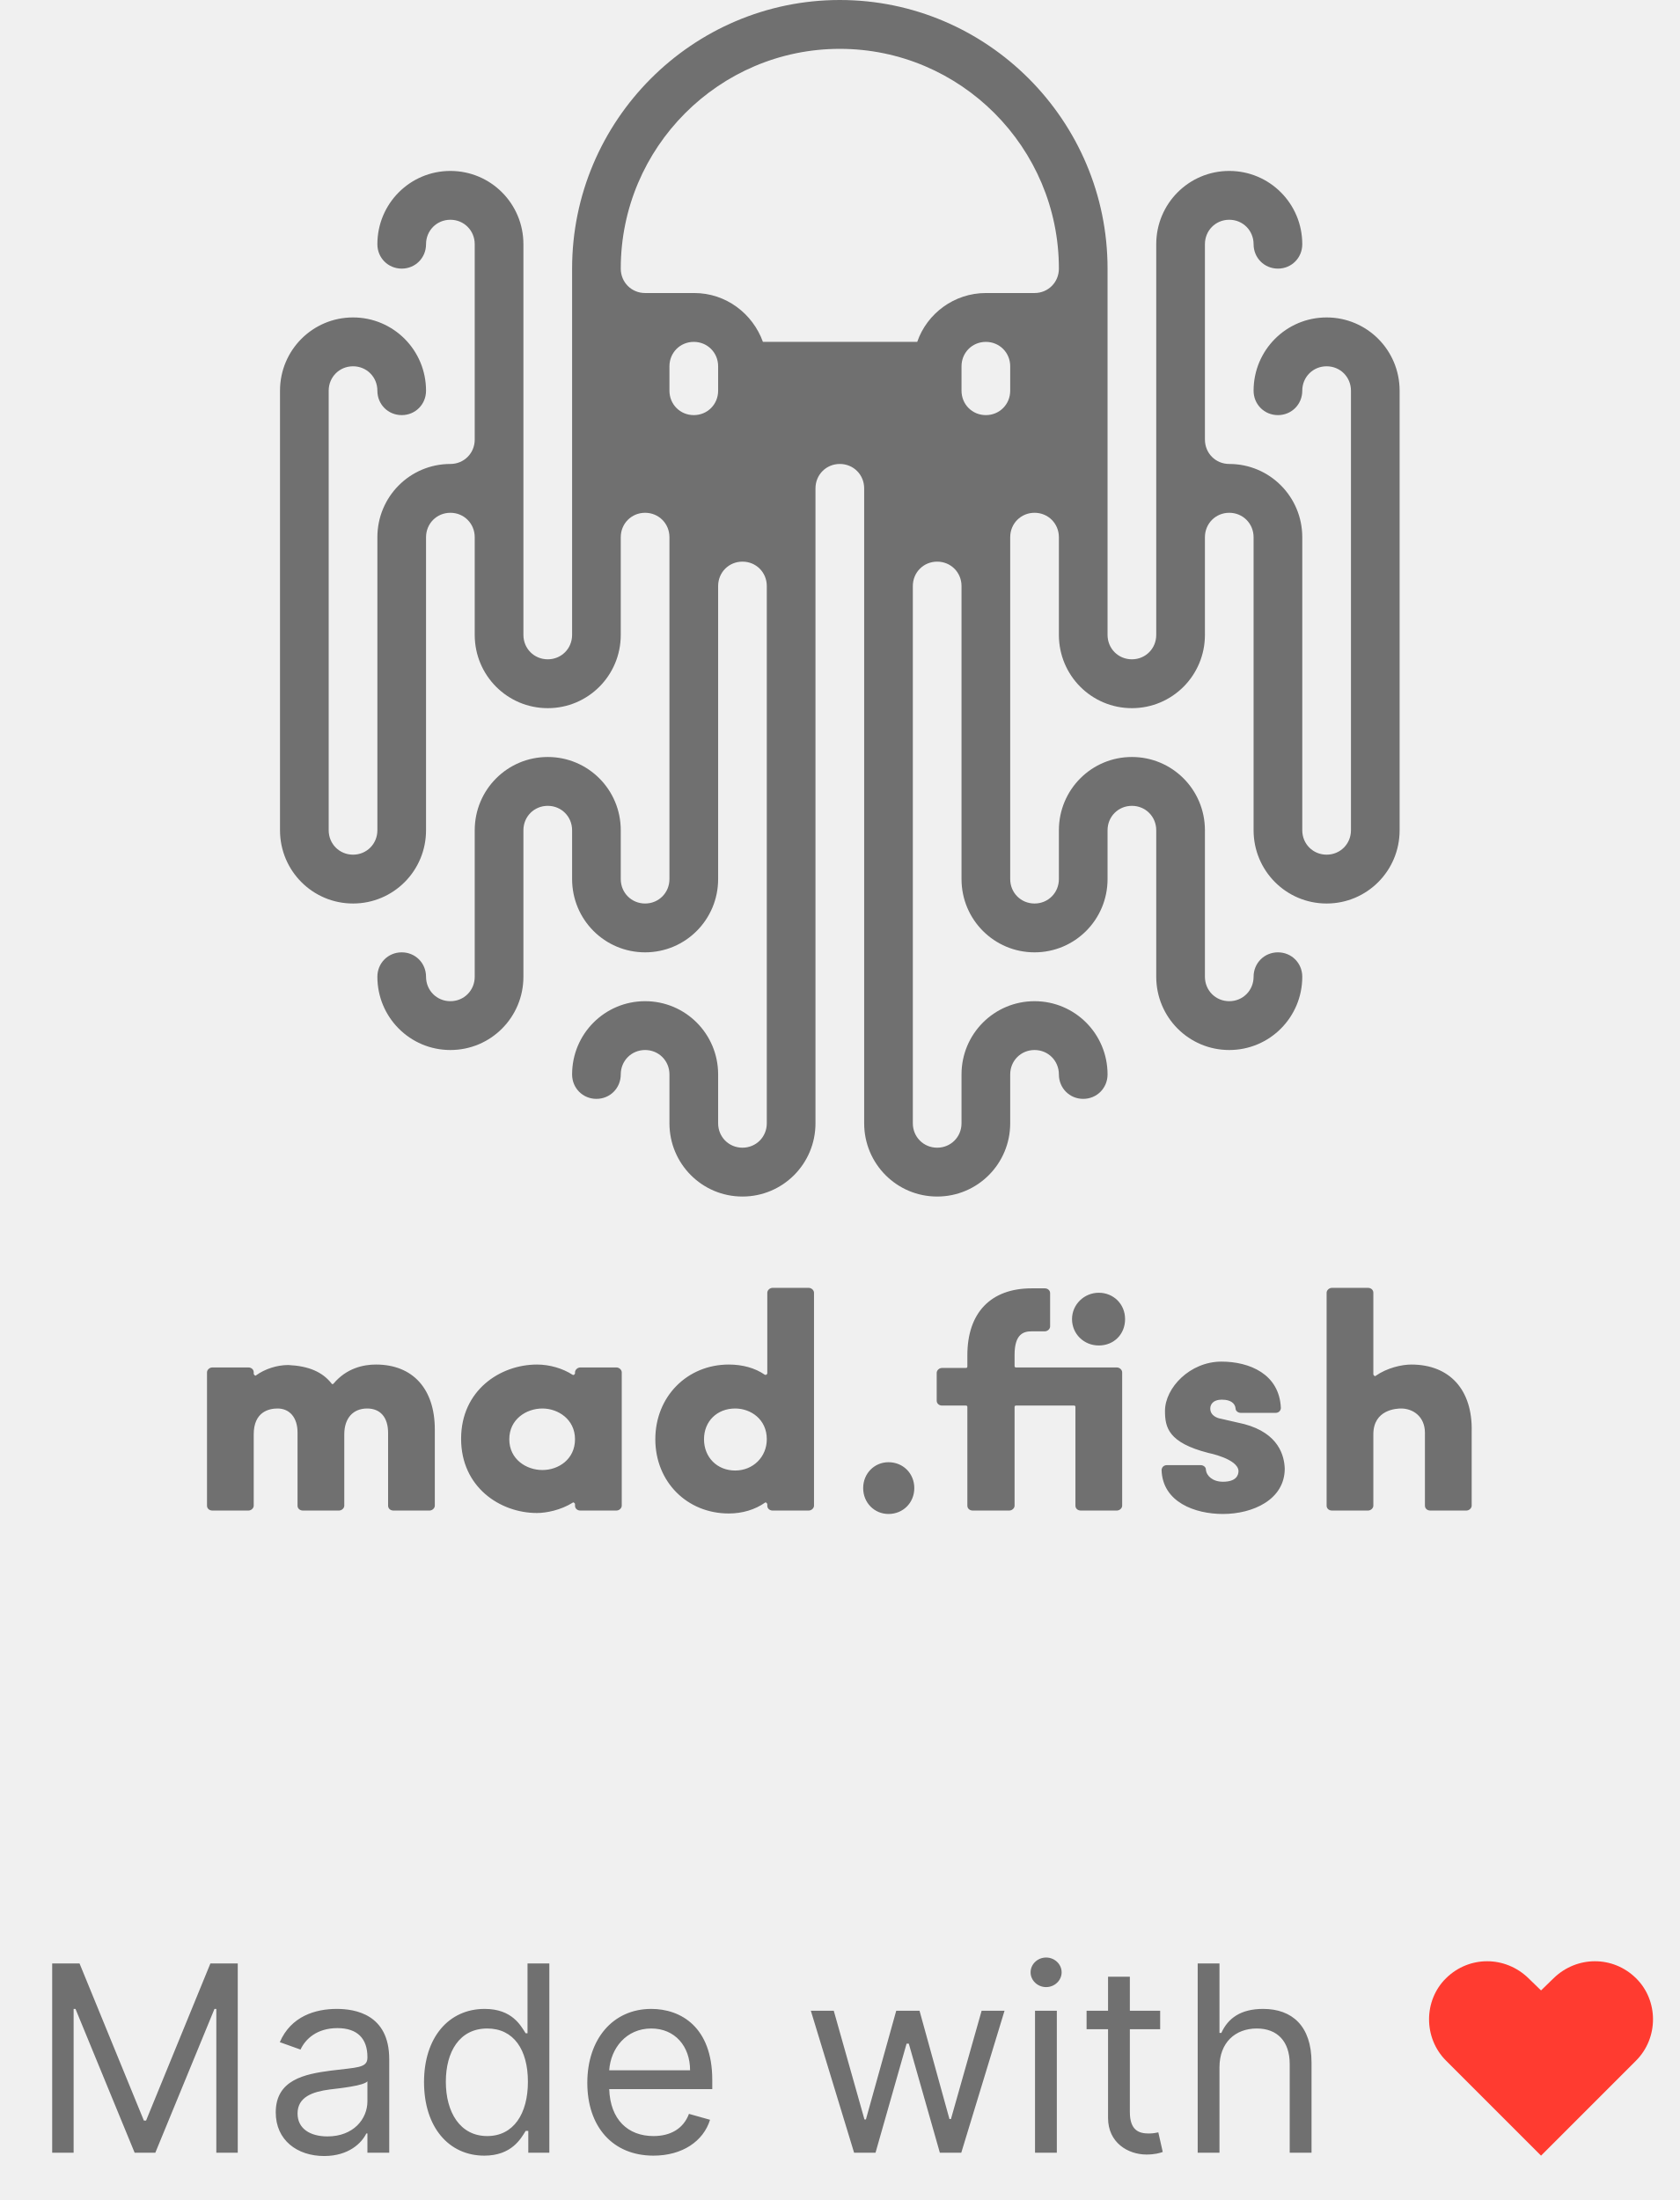
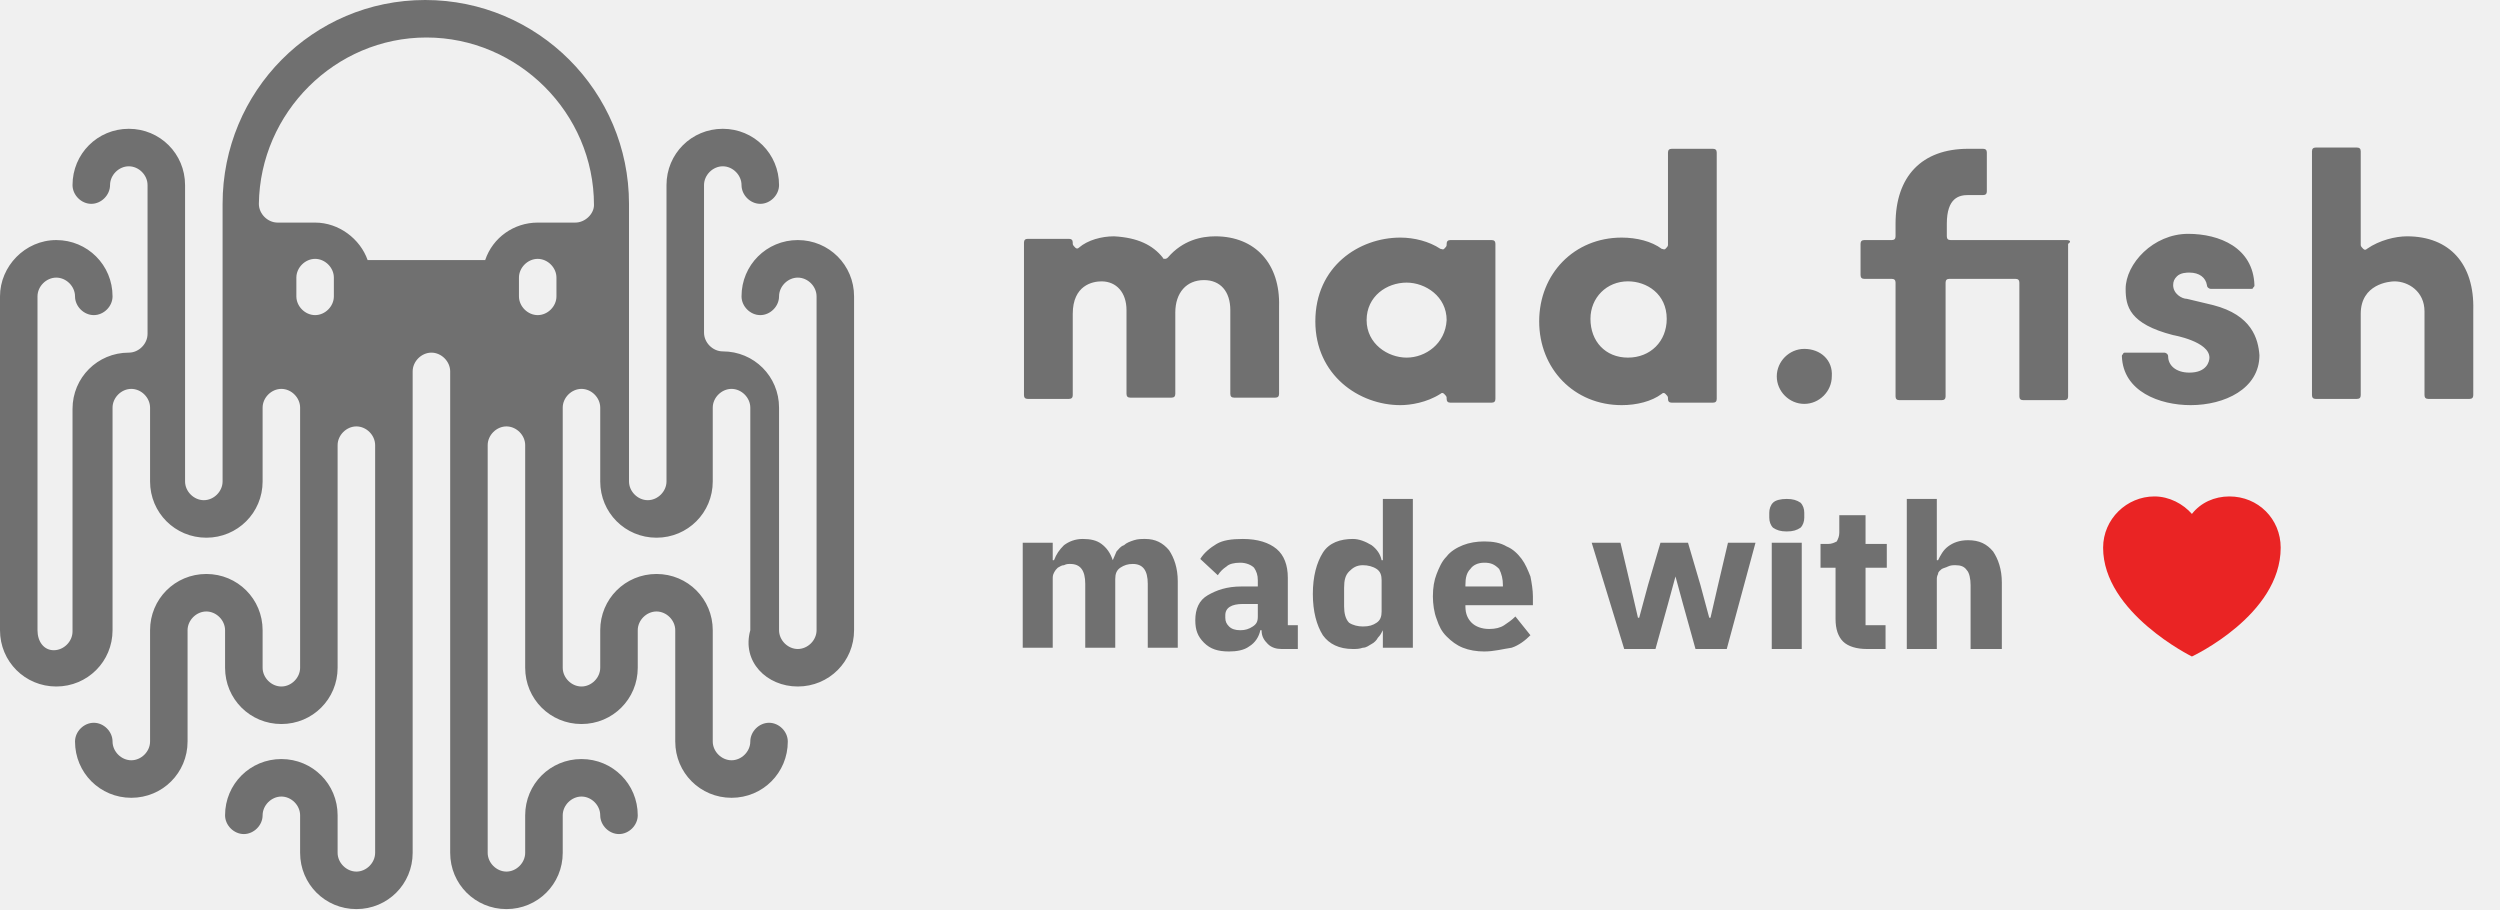
- <svg xmlns="http://www.w3.org/2000/svg" width="71" height="93" viewBox="0 0 71 93" fill="none">
-   <g clip-path="url(#clip0)">
-     <path fill-rule="evenodd" clip-rule="evenodd" d="M34.183 54.441H32.66C32.537 54.441 32.434 54.545 32.434 54.648V58.054C32.434 58.075 32.413 58.096 32.393 58.116H32.331C31.919 57.827 31.384 57.683 30.808 57.683C29.039 57.683 27.701 59.045 27.701 60.841C27.701 62.638 29.039 63.979 30.808 63.979C31.384 63.979 31.919 63.814 32.331 63.525C32.352 63.505 32.372 63.505 32.393 63.525C32.413 63.546 32.434 63.566 32.434 63.587V63.649C32.434 63.773 32.537 63.855 32.66 63.855H34.183C34.306 63.855 34.409 63.752 34.409 63.649V54.648C34.409 54.545 34.306 54.441 34.183 54.441ZM31.076 62.163C30.314 62.163 29.759 61.605 29.759 60.841C29.759 60.078 30.314 59.541 31.076 59.541C31.734 59.541 32.413 59.995 32.413 60.841C32.413 61.585 31.837 62.163 31.076 62.163ZM14.1 58.488C14.656 57.827 15.376 57.683 15.89 57.683C17.454 57.683 18.38 58.715 18.38 60.428V63.649C18.38 63.752 18.277 63.855 18.154 63.855H16.631C16.508 63.855 16.405 63.773 16.405 63.649V60.573C16.405 59.912 16.075 59.541 15.52 59.541C14.923 59.541 14.553 59.953 14.553 60.635V63.649C14.553 63.752 14.45 63.855 14.326 63.855H12.804C12.68 63.855 12.577 63.773 12.577 63.649V60.552C12.577 59.933 12.248 59.541 11.734 59.541C11.363 59.541 10.725 59.685 10.725 60.635V63.649C10.725 63.752 10.623 63.855 10.499 63.855H8.976C8.853 63.855 8.75 63.773 8.75 63.649V58.013C8.75 57.91 8.853 57.806 8.976 57.806H10.499C10.623 57.806 10.725 57.889 10.725 58.013V58.075C10.725 58.096 10.746 58.116 10.767 58.137C10.787 58.157 10.808 58.157 10.828 58.137C11.199 57.868 11.713 57.703 12.186 57.703C13.051 57.745 13.627 57.992 14.018 58.488C14.018 58.508 14.038 58.508 14.059 58.508C14.079 58.508 14.079 58.508 14.1 58.488L14.1 58.488ZM24.533 57.806H26.055C26.179 57.806 26.282 57.91 26.282 58.013V63.649C26.282 63.752 26.179 63.855 26.055 63.855H24.533C24.409 63.855 24.306 63.773 24.306 63.649V63.587C24.306 63.557 24.295 63.549 24.281 63.538C24.276 63.535 24.271 63.531 24.265 63.525C24.244 63.505 24.224 63.505 24.203 63.525C23.709 63.835 23.092 63.959 22.701 63.959C21.137 63.959 19.491 62.864 19.491 60.821C19.491 58.777 21.137 57.683 22.701 57.683C23.236 57.683 23.792 57.848 24.203 58.116C24.21 58.116 24.217 58.118 24.224 58.121C24.238 58.125 24.251 58.13 24.265 58.116L24.265 58.116C24.286 58.096 24.306 58.075 24.306 58.054V58.013C24.306 57.91 24.409 57.806 24.533 57.806ZM21.528 60.841C21.528 61.688 22.248 62.142 22.928 62.142C23.607 62.142 24.306 61.688 24.306 60.841C24.306 59.995 23.586 59.541 22.928 59.541C22.248 59.541 21.528 59.995 21.528 60.841ZM36.487 62.906C36.487 62.286 36.961 61.812 37.557 61.812C38.175 61.812 38.648 62.286 38.648 62.906C38.648 63.525 38.175 64 37.557 64C36.961 64 36.487 63.525 36.487 62.906ZM46.447 54.648C45.83 54.648 45.315 55.143 45.315 55.763C45.315 56.382 45.809 56.877 46.447 56.877C47.085 56.877 47.558 56.403 47.558 55.763C47.558 55.123 47.064 54.648 46.447 54.648ZM42.949 57.806H47.208C47.332 57.806 47.435 57.91 47.435 58.013V63.649C47.435 63.752 47.332 63.855 47.208 63.855H45.686C45.562 63.855 45.459 63.773 45.459 63.649V59.479C45.459 59.437 45.439 59.417 45.398 59.417H42.949C42.908 59.417 42.887 59.437 42.887 59.479V63.649C42.887 63.752 42.784 63.855 42.661 63.855H41.118C40.994 63.855 40.891 63.773 40.891 63.649V59.479C40.891 59.437 40.871 59.417 40.83 59.417H39.821C39.698 59.417 39.595 59.334 39.595 59.21V58.033C39.595 57.93 39.698 57.827 39.821 57.827H40.83C40.871 57.827 40.891 57.806 40.891 57.765V57.29C40.891 55.494 41.879 54.462 43.608 54.462H44.163C44.286 54.462 44.389 54.544 44.389 54.668V56.072C44.389 56.175 44.286 56.279 44.163 56.279H43.608C43.278 56.279 42.887 56.382 42.887 57.27V57.745C42.887 57.786 42.908 57.806 42.949 57.806ZM52.599 60.201L51.612 59.974C51.468 59.953 51.159 59.85 51.159 59.541C51.159 59.437 51.2 59.355 51.262 59.293C51.406 59.148 51.673 59.169 51.673 59.169C52.003 59.169 52.208 59.313 52.229 59.541C52.229 59.644 52.332 59.726 52.455 59.726H53.916C53.978 59.726 54.04 59.706 54.081 59.664C54.122 59.623 54.143 59.561 54.143 59.52C54.081 58.075 52.805 57.559 51.632 57.559C50.295 57.559 49.245 58.673 49.245 59.644C49.245 60.346 49.389 60.986 51.077 61.419C51.077 61.419 52.332 61.667 52.352 62.183C52.352 62.348 52.27 62.637 51.694 62.637C51.262 62.637 50.994 62.39 50.974 62.121C50.974 62.018 50.871 61.935 50.748 61.935H49.328C49.266 61.935 49.204 61.956 49.163 61.997C49.122 62.039 49.101 62.101 49.101 62.142C49.142 63.505 50.521 64 51.694 64C52.949 64 54.307 63.401 54.307 62.08C54.287 61.543 54.06 60.593 52.599 60.201ZM58.155 58.157C58.628 57.827 59.246 57.683 59.657 57.683C61.283 57.683 62.25 58.756 62.209 60.511V63.649C62.209 63.752 62.106 63.855 61.983 63.855H60.46C60.336 63.855 60.233 63.773 60.233 63.649V60.573C60.233 59.871 59.719 59.541 59.225 59.541C59.04 59.541 58.052 59.582 58.052 60.635V63.649C58.052 63.752 57.949 63.855 57.826 63.855H56.303C56.18 63.855 56.077 63.773 56.077 63.649V54.648C56.077 54.545 56.18 54.441 56.303 54.441H57.826C57.949 54.441 58.052 54.524 58.052 54.648V58.096C58.052 58.116 58.073 58.137 58.093 58.157C58.114 58.178 58.135 58.178 58.155 58.157Z" fill="#707070" />
-     <path d="M56.077 38.194C57.785 38.194 59.163 36.81 59.163 35.097V16.516C59.163 14.803 57.785 13.419 56.077 13.419C54.369 13.419 52.99 14.803 52.99 16.516C52.99 17.094 53.443 17.548 54.019 17.548C54.595 17.548 55.048 17.094 55.048 16.516C55.048 15.938 55.501 15.484 56.077 15.484C56.653 15.484 57.106 15.938 57.106 16.516V35.097C57.106 35.675 56.653 36.129 56.077 36.129C55.501 36.129 55.048 35.675 55.048 35.097V22.71C55.048 20.996 53.669 19.613 51.961 19.613C51.385 19.613 50.933 19.159 50.933 18.581V10.323C50.933 9.745 51.385 9.29 51.961 9.29C52.538 9.29 52.99 9.745 52.99 10.323C52.99 10.901 53.443 11.355 54.019 11.355C54.595 11.355 55.048 10.901 55.048 10.323C55.048 8.609 53.669 7.226 51.961 7.226C50.254 7.226 48.875 8.609 48.875 10.323V22.71V26.839C48.875 27.417 48.422 27.871 47.846 27.871C47.27 27.871 46.817 27.417 46.817 26.839V22.71V11.355C46.817 5.099 41.735 0 35.5 0C29.265 0 24.183 5.099 24.183 11.355V22.71V26.839C24.183 27.417 23.73 27.871 23.154 27.871C22.578 27.871 22.125 27.417 22.125 26.839V22.71V10.323C22.125 8.609 20.746 7.226 19.038 7.226C17.331 7.226 15.952 8.609 15.952 10.323C15.952 10.901 16.404 11.355 16.981 11.355C17.557 11.355 18.009 10.901 18.009 10.323C18.009 9.745 18.462 9.29 19.038 9.29C19.614 9.29 20.067 9.745 20.067 10.323V18.581C20.067 19.159 19.614 19.613 19.038 19.613C17.331 19.613 15.952 20.996 15.952 22.71V35.097C15.952 35.675 15.499 36.129 14.923 36.129C14.347 36.129 13.894 35.675 13.894 35.097V16.516C13.894 15.938 14.347 15.484 14.923 15.484C15.499 15.484 15.952 15.938 15.952 16.516C15.952 17.094 16.404 17.548 16.981 17.548C17.557 17.548 18.009 17.094 18.009 16.516C18.009 14.803 16.631 13.419 14.923 13.419C13.215 13.419 11.836 14.803 11.836 16.516V35.097C11.836 36.81 13.215 38.194 14.923 38.194C16.631 38.194 18.009 36.81 18.009 35.097V22.71C18.009 22.132 18.462 21.677 19.038 21.677C19.614 21.677 20.067 22.132 20.067 22.71V26.839C20.067 28.552 21.446 29.936 23.154 29.936C24.862 29.936 26.24 28.552 26.24 26.839V22.71C26.24 22.132 26.693 21.677 27.269 21.677C27.845 21.677 28.298 22.132 28.298 22.71V24.774V37.161C28.298 37.739 27.845 38.194 27.269 38.194C26.693 38.194 26.24 37.739 26.24 37.161V35.097C26.24 33.383 24.862 32 23.154 32C21.446 32 20.067 33.383 20.067 35.097V41.29C20.067 41.868 19.614 42.323 19.038 42.323C18.462 42.323 18.009 41.868 18.009 41.29C18.009 40.712 17.557 40.258 16.981 40.258C16.404 40.258 15.952 40.712 15.952 41.29C15.952 43.004 17.331 44.387 19.038 44.387C20.746 44.387 22.125 43.004 22.125 41.29V35.097C22.125 34.519 22.578 34.065 23.154 34.065C23.73 34.065 24.183 34.519 24.183 35.097V37.161C24.183 38.875 25.561 40.258 27.269 40.258C28.977 40.258 30.356 38.875 30.356 37.161V24.774C30.356 24.196 30.808 23.742 31.384 23.742C31.961 23.742 32.413 24.196 32.413 24.774V47.484C32.413 48.062 31.961 48.516 31.384 48.516C30.808 48.516 30.356 48.062 30.356 47.484V45.419C30.356 43.706 28.977 42.323 27.269 42.323C25.561 42.323 24.183 43.706 24.183 45.419C24.183 45.997 24.635 46.452 25.211 46.452C25.788 46.452 26.24 45.997 26.24 45.419C26.24 44.841 26.693 44.387 27.269 44.387C27.845 44.387 28.298 44.841 28.298 45.419V47.484C28.298 49.197 29.677 50.581 31.384 50.581C33.092 50.581 34.471 49.197 34.471 47.484V24.774V20.645C34.471 20.067 34.924 19.613 35.5 19.613C36.076 19.613 36.529 20.067 36.529 20.645V24.774V47.484C36.529 49.197 37.907 50.581 39.615 50.581C41.323 50.581 42.702 49.197 42.702 47.484V45.419C42.702 44.841 43.154 44.387 43.731 44.387C44.307 44.387 44.76 44.841 44.76 45.419C44.76 45.997 45.212 46.452 45.788 46.452C46.364 46.452 46.817 45.997 46.817 45.419C46.817 43.706 45.438 42.323 43.731 42.323C42.023 42.323 40.644 43.706 40.644 45.419V47.484C40.644 48.062 40.191 48.516 39.615 48.516C39.039 48.516 38.586 48.062 38.586 47.484V24.774C38.586 24.196 39.039 23.742 39.615 23.742C40.191 23.742 40.644 24.196 40.644 24.774V37.161C40.644 38.875 42.023 40.258 43.731 40.258C45.438 40.258 46.817 38.875 46.817 37.161V35.097C46.817 34.519 47.27 34.065 47.846 34.065C48.422 34.065 48.875 34.519 48.875 35.097V41.29C48.875 43.004 50.254 44.387 51.961 44.387C53.669 44.387 55.048 43.004 55.048 41.29C55.048 40.712 54.595 40.258 54.019 40.258C53.443 40.258 52.99 40.712 52.99 41.29C52.99 41.868 52.538 42.323 51.961 42.323C51.385 42.323 50.933 41.868 50.933 41.29V35.097C50.933 33.383 49.554 32 47.846 32C46.138 32 44.76 33.383 44.76 35.097V37.161C44.76 37.739 44.307 38.194 43.731 38.194C43.154 38.194 42.702 37.739 42.702 37.161V24.774V22.71C42.702 22.132 43.154 21.677 43.731 21.677C44.307 21.677 44.76 22.132 44.76 22.71V26.839C44.76 28.552 46.138 29.936 47.846 29.936C49.554 29.936 50.933 28.552 50.933 26.839V22.71C50.933 22.132 51.385 21.677 51.961 21.677C52.538 21.677 52.99 22.132 52.99 22.71V35.097C52.99 36.81 54.369 38.194 56.077 38.194ZM35.5 2.065C40.603 2.065 44.76 6.235 44.76 11.355C44.76 11.933 44.307 12.387 43.731 12.387H41.673C40.336 12.387 39.183 13.254 38.772 14.452H32.249C31.817 13.254 30.685 12.387 29.347 12.387H27.269C26.693 12.387 26.24 11.933 26.24 11.355C26.24 6.235 30.397 2.065 35.5 2.065ZM42.702 15.484V16.516C42.702 17.094 42.249 17.548 41.673 17.548C41.097 17.548 40.644 17.094 40.644 16.516V15.484C40.644 14.906 41.097 14.452 41.673 14.452C42.249 14.452 42.702 14.906 42.702 15.484ZM29.327 14.452C29.903 14.452 30.356 14.906 30.356 15.484V16.516C30.356 17.094 29.903 17.548 29.327 17.548C28.751 17.548 28.298 17.094 28.298 16.516V15.484C28.298 14.906 28.751 14.452 29.327 14.452Z" fill="#707070" />
+ <svg xmlns="http://www.w3.org/2000/svg" width="110" height="40" viewBox="0 0 110 40" fill="none">
+   <g clip-path="url(#clip0_26120_140507)">
+     <path d="M18.707 0C23.659 9.15381e-06 27.676 4.017 27.676 8.969V21.183C27.676 21.623 28.061 22.008 28.501 22.008C28.941 22.008 29.326 21.623 29.326 21.183V8.143C29.326 6.767 30.427 5.667 31.802 5.667C33.177 5.667 34.278 6.767 34.278 8.143C34.278 8.583 33.892 8.969 33.452 8.969C33.012 8.969 32.627 8.583 32.627 8.143C32.627 7.703 32.242 7.317 31.802 7.317C31.362 7.317 30.977 7.703 30.977 8.143V14.636C30.977 15.076 31.362 15.461 31.802 15.461C33.177 15.461 34.278 16.561 34.278 17.936V27.73C34.278 28.171 34.663 28.556 35.103 28.556C35.544 28.555 35.929 28.171 35.929 27.73V13.04C35.929 12.6 35.544 12.215 35.103 12.215C34.663 12.215 34.278 12.6 34.278 13.04C34.278 13.48 33.892 13.865 33.452 13.865C33.012 13.865 32.627 13.48 32.627 13.04C32.627 11.665 33.728 10.563 35.103 10.563C36.479 10.564 37.579 11.665 37.579 13.04V27.73C37.579 29.106 36.479 30.206 35.103 30.206C33.728 30.206 32.628 29.106 33.013 27.73V17.936C33.013 17.497 32.627 17.112 32.188 17.111C31.747 17.111 31.361 17.496 31.361 17.936V21.183C31.361 22.558 30.261 23.659 28.886 23.659C27.51 23.659 26.41 22.558 26.41 21.183V17.936C26.41 17.497 26.025 17.111 25.585 17.111C25.145 17.111 24.76 17.496 24.76 17.936V29.381C24.76 29.821 25.145 30.206 25.585 30.206C26.025 30.206 26.41 29.821 26.41 29.381V27.73C26.41 26.355 27.51 25.255 28.886 25.255C30.261 25.255 31.361 26.355 31.361 27.73V32.627C31.361 33.067 31.747 33.452 32.188 33.452C32.627 33.452 33.013 33.067 33.013 32.627C33.013 32.187 33.398 31.802 33.838 31.802C34.278 31.802 34.663 32.187 34.663 32.627C34.663 34.002 33.563 35.103 32.188 35.103C30.812 35.103 29.711 34.002 29.711 32.627V27.73C29.711 27.29 29.326 26.905 28.886 26.905C28.446 26.905 28.061 27.29 28.061 27.73V29.381C28.061 30.756 26.96 31.857 25.585 31.857C24.209 31.857 23.108 30.756 23.108 29.381V19.587C23.108 19.147 22.723 18.762 22.283 18.762C21.843 18.762 21.458 19.147 21.458 19.587V37.524C21.458 37.964 21.843 38.349 22.283 38.35C22.723 38.35 23.108 37.964 23.108 37.524V35.873C23.109 34.498 24.21 33.398 25.585 33.398C26.96 33.398 28.06 34.498 28.061 35.873C28.061 36.313 27.675 36.699 27.235 36.699C26.795 36.699 26.41 36.313 26.41 35.873C26.41 35.433 26.025 35.048 25.585 35.048C25.145 35.048 24.76 35.433 24.76 35.873V37.524C24.76 38.9 23.659 40 22.283 40C20.908 40 19.808 38.9 19.808 37.524V16.341C19.807 15.901 19.422 15.516 18.982 15.516C18.542 15.516 18.157 15.901 18.157 16.341V37.524C18.157 38.9 17.056 40 15.681 40C14.305 40 13.205 38.9 13.205 37.524V35.873C13.205 35.433 12.82 35.048 12.38 35.048C11.94 35.048 11.555 35.433 11.555 35.873C11.555 36.313 11.169 36.699 10.729 36.699C10.289 36.699 9.903 36.313 9.903 35.873C9.904 34.498 11.005 33.398 12.38 33.398C13.755 33.398 14.855 34.498 14.855 35.873V37.524C14.856 37.964 15.241 38.349 15.681 38.35C16.121 38.35 16.506 37.964 16.506 37.524V19.587C16.506 19.147 16.121 18.762 15.681 18.762C15.241 18.762 14.856 19.147 14.855 19.587V29.381C14.855 30.756 13.755 31.857 12.38 31.857C11.004 31.857 9.903 30.756 9.903 29.381V27.73C9.903 27.29 9.518 26.905 9.078 26.905C8.638 26.905 8.253 27.29 8.253 27.73V32.627C8.253 34.002 7.153 35.103 5.777 35.103C4.402 35.103 3.301 34.002 3.301 32.627C3.301 32.187 3.687 31.802 4.127 31.802C4.567 31.802 4.952 32.187 4.952 32.627C4.952 33.067 5.337 33.452 5.777 33.452C6.217 33.452 6.603 33.067 6.603 32.627V27.73C6.603 26.355 7.703 25.255 9.078 25.255C10.454 25.255 11.555 26.355 11.555 27.73V29.381C11.555 29.821 11.94 30.206 12.38 30.206C12.82 30.206 13.205 29.821 13.205 29.381V17.936C13.205 17.497 12.82 17.111 12.38 17.111C11.94 17.111 11.555 17.496 11.555 17.936V21.183C11.555 22.558 10.454 23.659 9.078 23.659C7.703 23.659 6.603 22.558 6.603 21.183V17.936C6.602 17.497 6.217 17.111 5.777 17.111C5.337 17.111 4.952 17.496 4.952 17.936V27.73C4.952 29.106 3.851 30.206 2.476 30.206C1.1 30.206 3.58391e-05 29.106 0 27.73V13.04C0 11.72 1.1 10.564 2.476 10.563C3.851 10.563 4.952 11.665 4.952 13.04C4.952 13.48 4.567 13.865 4.127 13.865C3.687 13.865 3.301 13.48 3.301 13.04C3.301 12.6 2.916 12.215 2.476 12.215C2.036 12.215 1.65 12.6 1.65 13.04V27.73C1.65 28.226 1.926 28.61 2.366 28.61C2.806 28.61 3.191 28.225 3.191 27.785V17.992C3.191 16.617 4.292 15.516 5.667 15.516C6.107 15.516 6.492 15.131 6.492 14.69V8.143C6.492 7.703 6.107 7.317 5.667 7.317C5.227 7.317 4.842 7.703 4.842 8.143C4.842 8.583 4.457 8.969 4.017 8.969C3.576 8.969 3.191 8.583 3.191 8.143C3.192 6.767 4.292 5.667 5.667 5.667C7.042 5.667 8.142 6.767 8.143 8.143V21.183C8.143 21.623 8.529 22.008 8.969 22.008C9.409 22.008 9.794 21.623 9.794 21.183V8.969C9.794 4.017 13.755 0 18.707 0ZM54.684 23.714C55.343 23.714 55.839 23.878 56.169 24.153C56.499 24.428 56.664 24.869 56.664 25.419V27.51H57.105V28.556H56.39C56.17 28.556 55.949 28.5 55.784 28.335C55.619 28.17 55.509 28.005 55.509 27.73H55.454C55.399 28.005 55.234 28.28 54.959 28.445C54.739 28.61 54.408 28.665 54.078 28.665C53.583 28.665 53.253 28.555 52.977 28.28C52.703 28.005 52.593 27.73 52.593 27.29C52.593 26.795 52.758 26.41 53.143 26.189C53.528 25.969 53.969 25.805 54.629 25.805H55.344V25.529C55.344 25.309 55.289 25.144 55.179 24.98C55.069 24.869 54.848 24.759 54.573 24.759C54.299 24.759 54.079 24.814 53.969 24.924C53.804 25.034 53.693 25.145 53.583 25.31L52.812 24.594C52.978 24.319 53.253 24.099 53.528 23.934C53.803 23.769 54.189 23.714 54.684 23.714ZM65.303 23.823C65.688 23.823 66.018 23.879 66.293 24.044C66.568 24.154 66.788 24.374 66.953 24.594C67.118 24.814 67.229 25.089 67.339 25.364C67.394 25.639 67.448 25.969 67.448 26.244V26.63H64.478V26.685C64.478 27.015 64.587 27.235 64.752 27.4C64.917 27.565 65.192 27.675 65.522 27.675C65.797 27.675 66.018 27.62 66.183 27.51C66.347 27.4 66.513 27.29 66.678 27.125L67.339 27.95C67.119 28.17 66.843 28.39 66.513 28.5C66.128 28.555 65.743 28.665 65.303 28.665C64.973 28.665 64.642 28.61 64.367 28.5C64.092 28.39 63.872 28.225 63.652 28.005C63.432 27.785 63.322 27.565 63.212 27.235C63.102 26.96 63.047 26.574 63.047 26.244C63.047 25.859 63.102 25.529 63.212 25.254C63.322 24.979 63.432 24.704 63.652 24.484C63.817 24.264 64.092 24.098 64.367 23.988C64.642 23.878 64.973 23.823 65.303 23.823ZM62.166 28.5H60.846V27.73C60.791 27.84 60.736 27.951 60.626 28.061C60.571 28.171 60.461 28.28 60.351 28.335C60.241 28.39 60.131 28.5 59.966 28.5C59.801 28.555 59.691 28.556 59.525 28.556C58.92 28.556 58.48 28.335 58.205 27.95C57.93 27.51 57.765 26.905 57.765 26.135C57.765 25.365 57.93 24.759 58.205 24.319C58.48 23.879 58.975 23.714 59.525 23.714C59.8 23.714 60.076 23.823 60.351 23.988C60.571 24.153 60.736 24.374 60.791 24.649H60.846V21.953H62.166V28.5ZM71.74 25.749L72.07 27.18H72.125L72.511 25.749L73.061 23.879H74.272L74.821 25.749L75.206 27.18H75.262L75.592 25.749L76.031 23.879H77.242L75.977 28.556H74.602L74.051 26.575L73.721 25.364L73.391 26.575L72.841 28.556H71.465L70.034 23.879H71.3L71.74 25.749ZM79.277 28.556H77.957V23.879H79.277V28.556ZM82.084 23.934H83.019V24.98H82.084V27.51H82.964V28.556H82.139C81.699 28.556 81.314 28.445 81.094 28.226C80.874 28.006 80.764 27.675 80.764 27.235V24.98H80.103V23.934H80.434C80.599 23.933 80.708 23.878 80.818 23.823C80.873 23.713 80.929 23.603 80.929 23.439V22.668H82.084V23.934ZM85.22 24.649H85.275C85.385 24.43 85.495 24.209 85.715 24.044C85.935 23.879 86.211 23.769 86.596 23.769C87.091 23.769 87.421 23.934 87.696 24.264C87.916 24.594 88.081 25.035 88.081 25.64V28.556H86.706V25.749C86.706 25.474 86.651 25.199 86.541 25.089C86.431 24.924 86.266 24.869 86.046 24.869C85.936 24.869 85.825 24.869 85.715 24.924C85.605 24.979 85.55 24.979 85.44 25.034C85.385 25.089 85.276 25.144 85.275 25.254C85.22 25.364 85.22 25.419 85.22 25.529V28.556H83.899V21.953H85.22V24.649ZM50.392 23.714C50.832 23.714 51.162 23.879 51.438 24.209C51.657 24.539 51.822 24.979 51.822 25.584V28.5H50.502V25.694C50.502 25.089 50.282 24.814 49.842 24.814C49.622 24.814 49.457 24.87 49.292 24.98C49.127 25.09 49.071 25.255 49.071 25.475V28.5H47.751V25.694C47.751 25.089 47.531 24.814 47.091 24.814C46.981 24.814 46.925 24.814 46.815 24.869C46.706 24.869 46.651 24.925 46.541 24.98C46.486 25.034 46.431 25.089 46.376 25.199C46.321 25.309 46.32 25.365 46.32 25.475V28.5H45V23.879H46.32V24.649H46.376C46.486 24.375 46.595 24.208 46.815 23.988C47.035 23.823 47.311 23.714 47.641 23.714C47.971 23.714 48.246 23.769 48.466 23.934C48.686 24.099 48.852 24.319 48.962 24.649C49.017 24.539 49.072 24.374 49.127 24.264C49.237 24.154 49.292 24.043 49.457 23.988C49.567 23.879 49.732 23.823 49.897 23.769C50.061 23.714 50.227 23.714 50.392 23.714ZM54.684 26.575C54.189 26.575 53.913 26.74 53.913 27.07V27.18C53.913 27.345 53.968 27.455 54.078 27.565C54.188 27.675 54.353 27.73 54.573 27.73C54.793 27.73 54.959 27.675 55.124 27.565C55.289 27.455 55.344 27.345 55.344 27.125V26.575H54.684ZM59.966 24.869C59.691 24.869 59.525 24.98 59.36 25.145C59.196 25.309 59.141 25.53 59.141 25.859V26.685C59.141 26.96 59.195 27.235 59.36 27.4C59.525 27.51 59.746 27.565 59.966 27.565C60.241 27.565 60.406 27.51 60.571 27.4C60.736 27.29 60.791 27.125 60.791 26.905V25.529C60.791 25.309 60.736 25.144 60.571 25.034C60.406 24.924 60.186 24.869 59.966 24.869ZM65.303 24.759C65.028 24.759 64.807 24.869 64.697 25.034C64.532 25.199 64.478 25.419 64.478 25.749V25.805H66.128V25.749C66.128 25.474 66.073 25.254 65.963 25.034C65.743 24.814 65.578 24.759 65.303 24.759ZM78.617 21.953C78.892 21.953 79.058 22.008 79.223 22.118C79.333 22.228 79.388 22.394 79.388 22.559V22.778C79.388 22.943 79.333 23.109 79.223 23.219C79.058 23.329 78.892 23.384 78.617 23.384C78.343 23.384 78.178 23.329 78.013 23.219C77.903 23.109 77.848 22.943 77.848 22.778V22.559C77.848 22.394 77.903 22.228 78.013 22.118C78.123 22.008 78.343 21.953 78.617 21.953ZM61.616 10.454C62.221 10.454 62.882 10.619 63.377 10.949C63.432 10.949 63.487 11.004 63.542 10.949C63.597 10.894 63.652 10.839 63.652 10.784V10.729C63.653 10.619 63.708 10.563 63.817 10.563H65.633C65.743 10.563 65.798 10.619 65.798 10.729V17.552C65.798 17.662 65.743 17.717 65.633 17.717H63.817C63.708 17.717 63.653 17.662 63.652 17.552V17.496C63.652 17.441 63.597 17.386 63.542 17.331C63.487 17.276 63.432 17.276 63.377 17.331C62.772 17.716 62.056 17.826 61.616 17.826C59.8 17.826 57.875 16.506 57.875 14.14C57.875 11.719 59.801 10.454 61.616 10.454ZM75.371 6.547C75.481 6.547 75.536 6.602 75.536 6.712V17.552C75.536 17.662 75.481 17.717 75.371 17.717H73.556C73.446 17.717 73.391 17.662 73.391 17.552V17.496C73.39 17.441 73.335 17.386 73.28 17.331C73.225 17.276 73.17 17.276 73.115 17.331C72.675 17.661 72.015 17.826 71.355 17.826C69.264 17.826 67.724 16.23 67.724 14.14C67.724 12.049 69.264 10.454 71.355 10.454C72.015 10.454 72.675 10.619 73.115 10.949C73.17 10.949 73.225 11.004 73.28 10.949C73.335 10.894 73.39 10.839 73.391 10.784V6.712C73.391 6.602 73.446 6.547 73.556 6.547H75.371ZM96.279 10.289C97.655 10.289 99.14 10.894 99.195 12.544C99.195 12.599 99.195 12.6 99.141 12.654C99.141 12.709 99.085 12.71 99.03 12.71H97.269C97.215 12.71 97.105 12.654 97.105 12.544C97.049 12.214 96.774 11.994 96.334 11.994C96.224 11.994 95.949 11.995 95.784 12.159C95.674 12.269 95.619 12.379 95.619 12.544C95.619 12.929 96.004 13.149 96.225 13.149L97.38 13.425C99.085 13.865 99.36 14.911 99.415 15.626C99.415 17.111 97.875 17.826 96.39 17.826C95.014 17.826 93.418 17.221 93.363 15.681C93.363 15.626 93.363 15.625 93.418 15.57C93.418 15.516 93.474 15.516 93.528 15.516H95.233C95.288 15.516 95.398 15.571 95.398 15.681C95.398 16.066 95.729 16.395 96.334 16.395C97.104 16.395 97.215 15.9 97.215 15.735C97.214 15.025 95.638 14.748 95.619 14.745C93.694 14.25 93.528 13.48 93.528 12.71C93.528 11.61 94.739 10.289 96.279 10.289ZM79.388 15.351C80.103 15.351 80.653 15.846 80.599 16.561C80.599 17.221 80.048 17.771 79.388 17.771C78.728 17.771 78.178 17.221 78.178 16.561C78.178 15.901 78.728 15.351 79.388 15.351ZM87.256 6.547C87.366 6.547 87.421 6.602 87.421 6.712V8.418C87.421 8.528 87.366 8.583 87.256 8.583H86.596C86.211 8.583 85.66 8.693 85.66 9.849V10.398C85.66 10.508 85.715 10.563 85.825 10.563H90.942C91.052 10.563 91.162 10.619 90.997 10.729V17.441C90.997 17.551 90.942 17.606 90.832 17.606H89.017C88.907 17.606 88.852 17.551 88.852 17.441V12.435C88.852 12.325 88.796 12.27 88.686 12.27H85.77C85.661 12.27 85.606 12.325 85.606 12.435V17.441C85.605 17.551 85.55 17.606 85.44 17.606H83.569C83.459 17.606 83.404 17.551 83.404 17.441V12.435C83.404 12.325 83.349 12.27 83.239 12.27H82.029C81.919 12.27 81.864 12.214 81.864 12.104V10.729C81.864 10.619 81.919 10.563 82.029 10.563H83.239C83.349 10.563 83.404 10.508 83.404 10.398V9.849C83.404 7.758 84.56 6.547 86.596 6.547H87.256ZM53.474 10.398C55.234 10.399 56.334 11.609 56.279 13.479V17.331C56.279 17.441 56.224 17.496 56.114 17.496H54.299C54.189 17.496 54.134 17.441 54.134 17.331V13.645C54.134 12.82 53.693 12.324 52.977 12.324C52.208 12.324 51.713 12.875 51.713 13.755V17.331C51.713 17.441 51.658 17.496 51.548 17.496H49.731C49.622 17.496 49.566 17.441 49.566 17.331V13.645C49.566 12.875 49.126 12.38 48.466 12.38C48.081 12.38 47.202 12.545 47.201 13.81V17.387C47.201 17.496 47.146 17.552 47.036 17.552H45.22C45.11 17.552 45.055 17.496 45.055 17.387V10.674C45.055 10.564 45.11 10.509 45.22 10.509H47.036C47.146 10.509 47.201 10.564 47.201 10.674V10.729C47.201 10.783 47.256 10.839 47.31 10.894C47.366 10.949 47.421 10.949 47.476 10.894C47.861 10.563 48.467 10.398 49.017 10.398C50.062 10.454 50.722 10.784 51.162 11.334C51.162 11.389 51.217 11.389 51.273 11.389C51.275 11.389 51.329 11.387 51.383 11.334C52.043 10.564 52.868 10.398 53.474 10.398ZM103.707 6.492C103.817 6.492 103.872 6.547 103.872 6.657V10.784C103.872 10.839 103.928 10.894 103.982 10.949C104.037 11.004 104.093 11.004 104.147 10.949C104.698 10.564 105.413 10.398 105.908 10.398C107.779 10.399 108.879 11.609 108.824 13.645V17.387C108.824 17.496 108.769 17.552 108.659 17.552H106.843C106.733 17.552 106.678 17.496 106.678 17.387V13.7C106.678 12.82 105.963 12.38 105.357 12.38C105.137 12.38 103.872 12.49 103.872 13.81V17.387C103.872 17.497 103.817 17.552 103.707 17.552H101.892C101.782 17.552 101.727 17.497 101.727 17.387V6.657C101.727 6.547 101.782 6.492 101.892 6.492H103.707ZM61.892 12.435C61.011 12.435 60.131 13.04 60.131 14.085C60.131 15.13 61.066 15.735 61.892 15.735C62.717 15.735 63.597 15.13 63.652 14.085C63.652 13.04 62.717 12.435 61.892 12.435ZM71.63 12.379C70.695 12.379 69.98 13.095 69.98 14.03C69.98 15.021 70.64 15.735 71.63 15.735C72.62 15.735 73.336 15.021 73.336 14.03C73.336 12.93 72.455 12.379 71.63 12.379ZM13.865 11.39C13.425 11.39 13.04 11.775 13.04 12.215V13.04C13.04 13.48 13.425 13.865 13.865 13.865C14.305 13.865 14.69 13.48 14.69 13.04V12.215C14.69 11.775 14.305 11.39 13.865 11.39ZM23.659 11.39C23.219 11.39 22.834 11.775 22.834 12.215V13.04C22.834 13.48 23.219 13.865 23.659 13.865C24.099 13.865 24.484 13.48 24.484 13.04V12.215C24.484 11.775 24.099 11.39 23.659 11.39ZM18.762 1.65C14.745 1.651 11.445 4.952 11.39 8.969C11.39 9.409 11.775 9.794 12.215 9.794H13.865C14.911 9.794 15.846 10.509 16.176 11.444H21.348C21.678 10.454 22.614 9.794 23.659 9.794H25.31C25.75 9.794 26.135 9.409 26.135 9.023C26.135 4.952 22.778 1.65 18.762 1.65Z" fill="#707070" />
+     <path d="M98.094 21.843C97.434 21.843 96.829 22.118 96.444 22.613C96.058 22.173 95.453 21.843 94.793 21.843C93.582 21.843 92.537 22.834 92.537 24.099C92.537 26.96 96.444 28.886 96.444 28.886C96.444 28.886 100.35 27.07 100.35 24.099C100.35 22.834 99.36 21.843 98.094 21.843Z" fill="#EA2424" />
  </g>
-   <path d="M2.206 83V91H3.112V84.922H3.191L5.691 91H6.566L9.066 84.922H9.144V91H10.05V83H8.894L6.175 89.641H6.081L3.362 83H2.206ZM13.703 91.141C14.75 91.141 15.297 90.578 15.484 90.188H15.531V91H16.453V87.047C16.453 85.141 15 84.922 14.234 84.922C13.328 84.922 12.297 85.234 11.828 86.328L12.703 86.641C12.906 86.203 13.386 85.734 14.265 85.734C15.113 85.734 15.531 86.184 15.531 86.953V86.984C15.531 87.43 15.078 87.391 13.984 87.531C12.871 87.676 11.656 87.922 11.656 89.297C11.656 90.469 12.562 91.141 13.703 91.141ZM13.844 90.312C13.109 90.312 12.578 89.984 12.578 89.344C12.578 88.641 13.219 88.422 13.937 88.328C14.328 88.281 15.375 88.172 15.531 87.984V88.828C15.531 89.578 14.937 90.312 13.844 90.312ZM20.471 91.125C21.627 91.125 22.018 90.406 22.221 90.078H22.331V91H23.221V83H22.299V85.953H22.221C22.018 85.641 21.659 84.922 20.487 84.922C18.971 84.922 17.924 86.125 17.924 88.016C17.924 89.922 18.971 91.125 20.471 91.125ZM20.596 90.297C19.44 90.297 18.846 89.281 18.846 88C18.846 86.734 19.424 85.75 20.596 85.75C21.721 85.75 22.315 86.656 22.315 88C22.315 89.359 21.706 90.297 20.596 90.297ZM27.623 91.125C28.842 91.125 29.733 90.516 30.014 89.609L29.123 89.359C28.889 89.984 28.346 90.297 27.623 90.297C26.541 90.297 25.795 89.598 25.752 88.312H30.108V87.922C30.108 85.688 28.779 84.922 27.529 84.922C25.904 84.922 24.826 86.203 24.826 88.047C24.826 89.891 25.889 91.125 27.623 91.125ZM25.752 87.516C25.815 86.582 26.475 85.75 27.529 85.75C28.529 85.75 29.17 86.5 29.17 87.516H25.752ZM36.103 91H37.009L38.322 86.391H38.416L39.728 91H40.634L42.462 85H41.494L40.197 89.578H40.134L38.869 85H37.884L36.603 89.594H36.541L35.244 85H34.275L36.103 91ZM43.751 91H44.673V85H43.751V91ZM44.22 84C44.579 84 44.876 83.719 44.876 83.375C44.876 83.031 44.579 82.75 44.22 82.75C43.861 82.75 43.564 83.031 43.564 83.375C43.564 83.719 43.861 84 44.22 84ZM49.041 85H47.76V83.562H46.838V85H45.931V85.781H46.838V89.531C46.838 90.578 47.681 91.078 48.463 91.078C48.806 91.078 49.025 91.016 49.15 90.969L48.963 90.141C48.885 90.156 48.76 90.188 48.556 90.188C48.15 90.188 47.76 90.062 47.76 89.281V85.781H49.041V85ZM51.548 87.391C51.548 86.344 52.216 85.75 53.127 85.75C53.994 85.75 54.517 86.297 54.517 87.25V91H55.439V87.188C55.439 85.644 54.619 84.922 53.392 84.922C52.447 84.922 51.908 85.316 51.627 85.938H51.548V83H50.627V91H51.548V87.391Z" fill="#707070" />
-   <path d="M65.141 91.125L69.156 87.109C70.117 86.148 70.109 84.562 69.156 83.625C68.18 82.664 66.652 82.672 65.672 83.625L65.141 84.141L64.609 83.625C63.629 82.672 62.102 82.664 61.125 83.625C60.172 84.562 60.164 86.148 61.125 87.109L65.141 91.125Z" fill="#FF3B30" />
  <defs>
-     <clipPath id="clip0">
-       <rect width="53.5" height="64" fill="white" transform="translate(8.75)" />
+     <clipPath id="clip0_26120_140507">
+       <rect width="109.375" height="40" fill="white" />
    </clipPath>
  </defs>
</svg>
